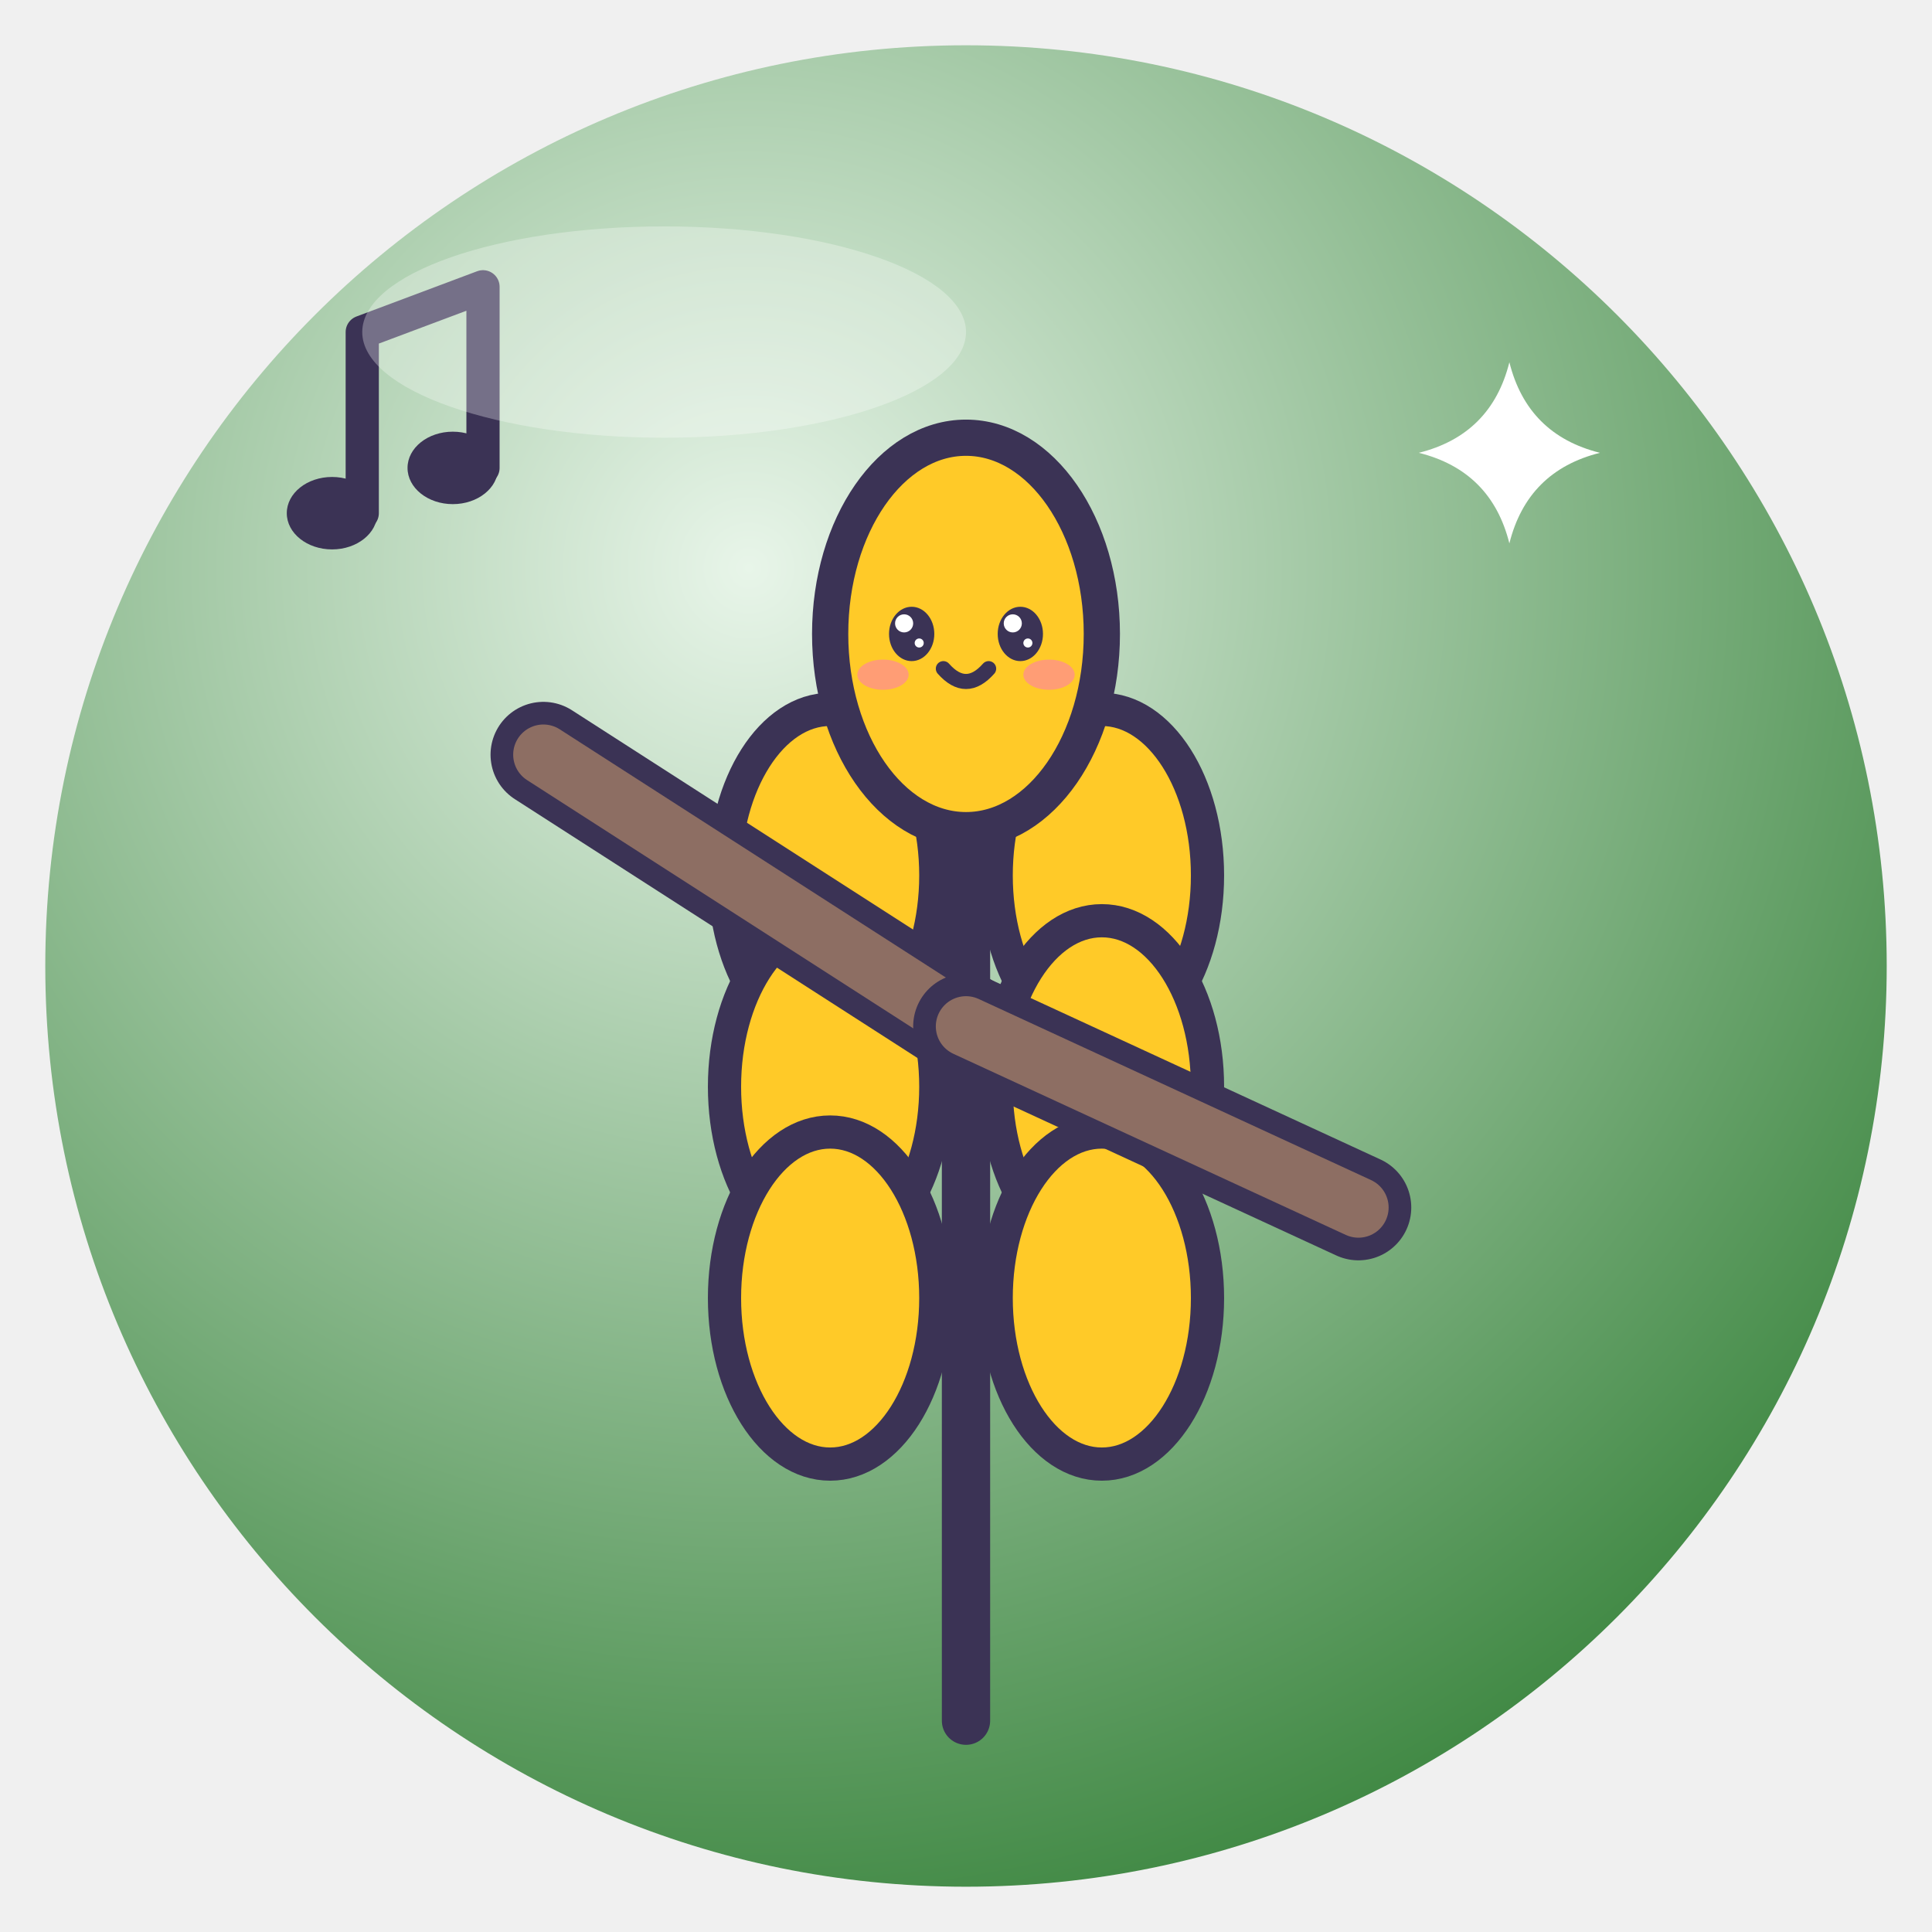
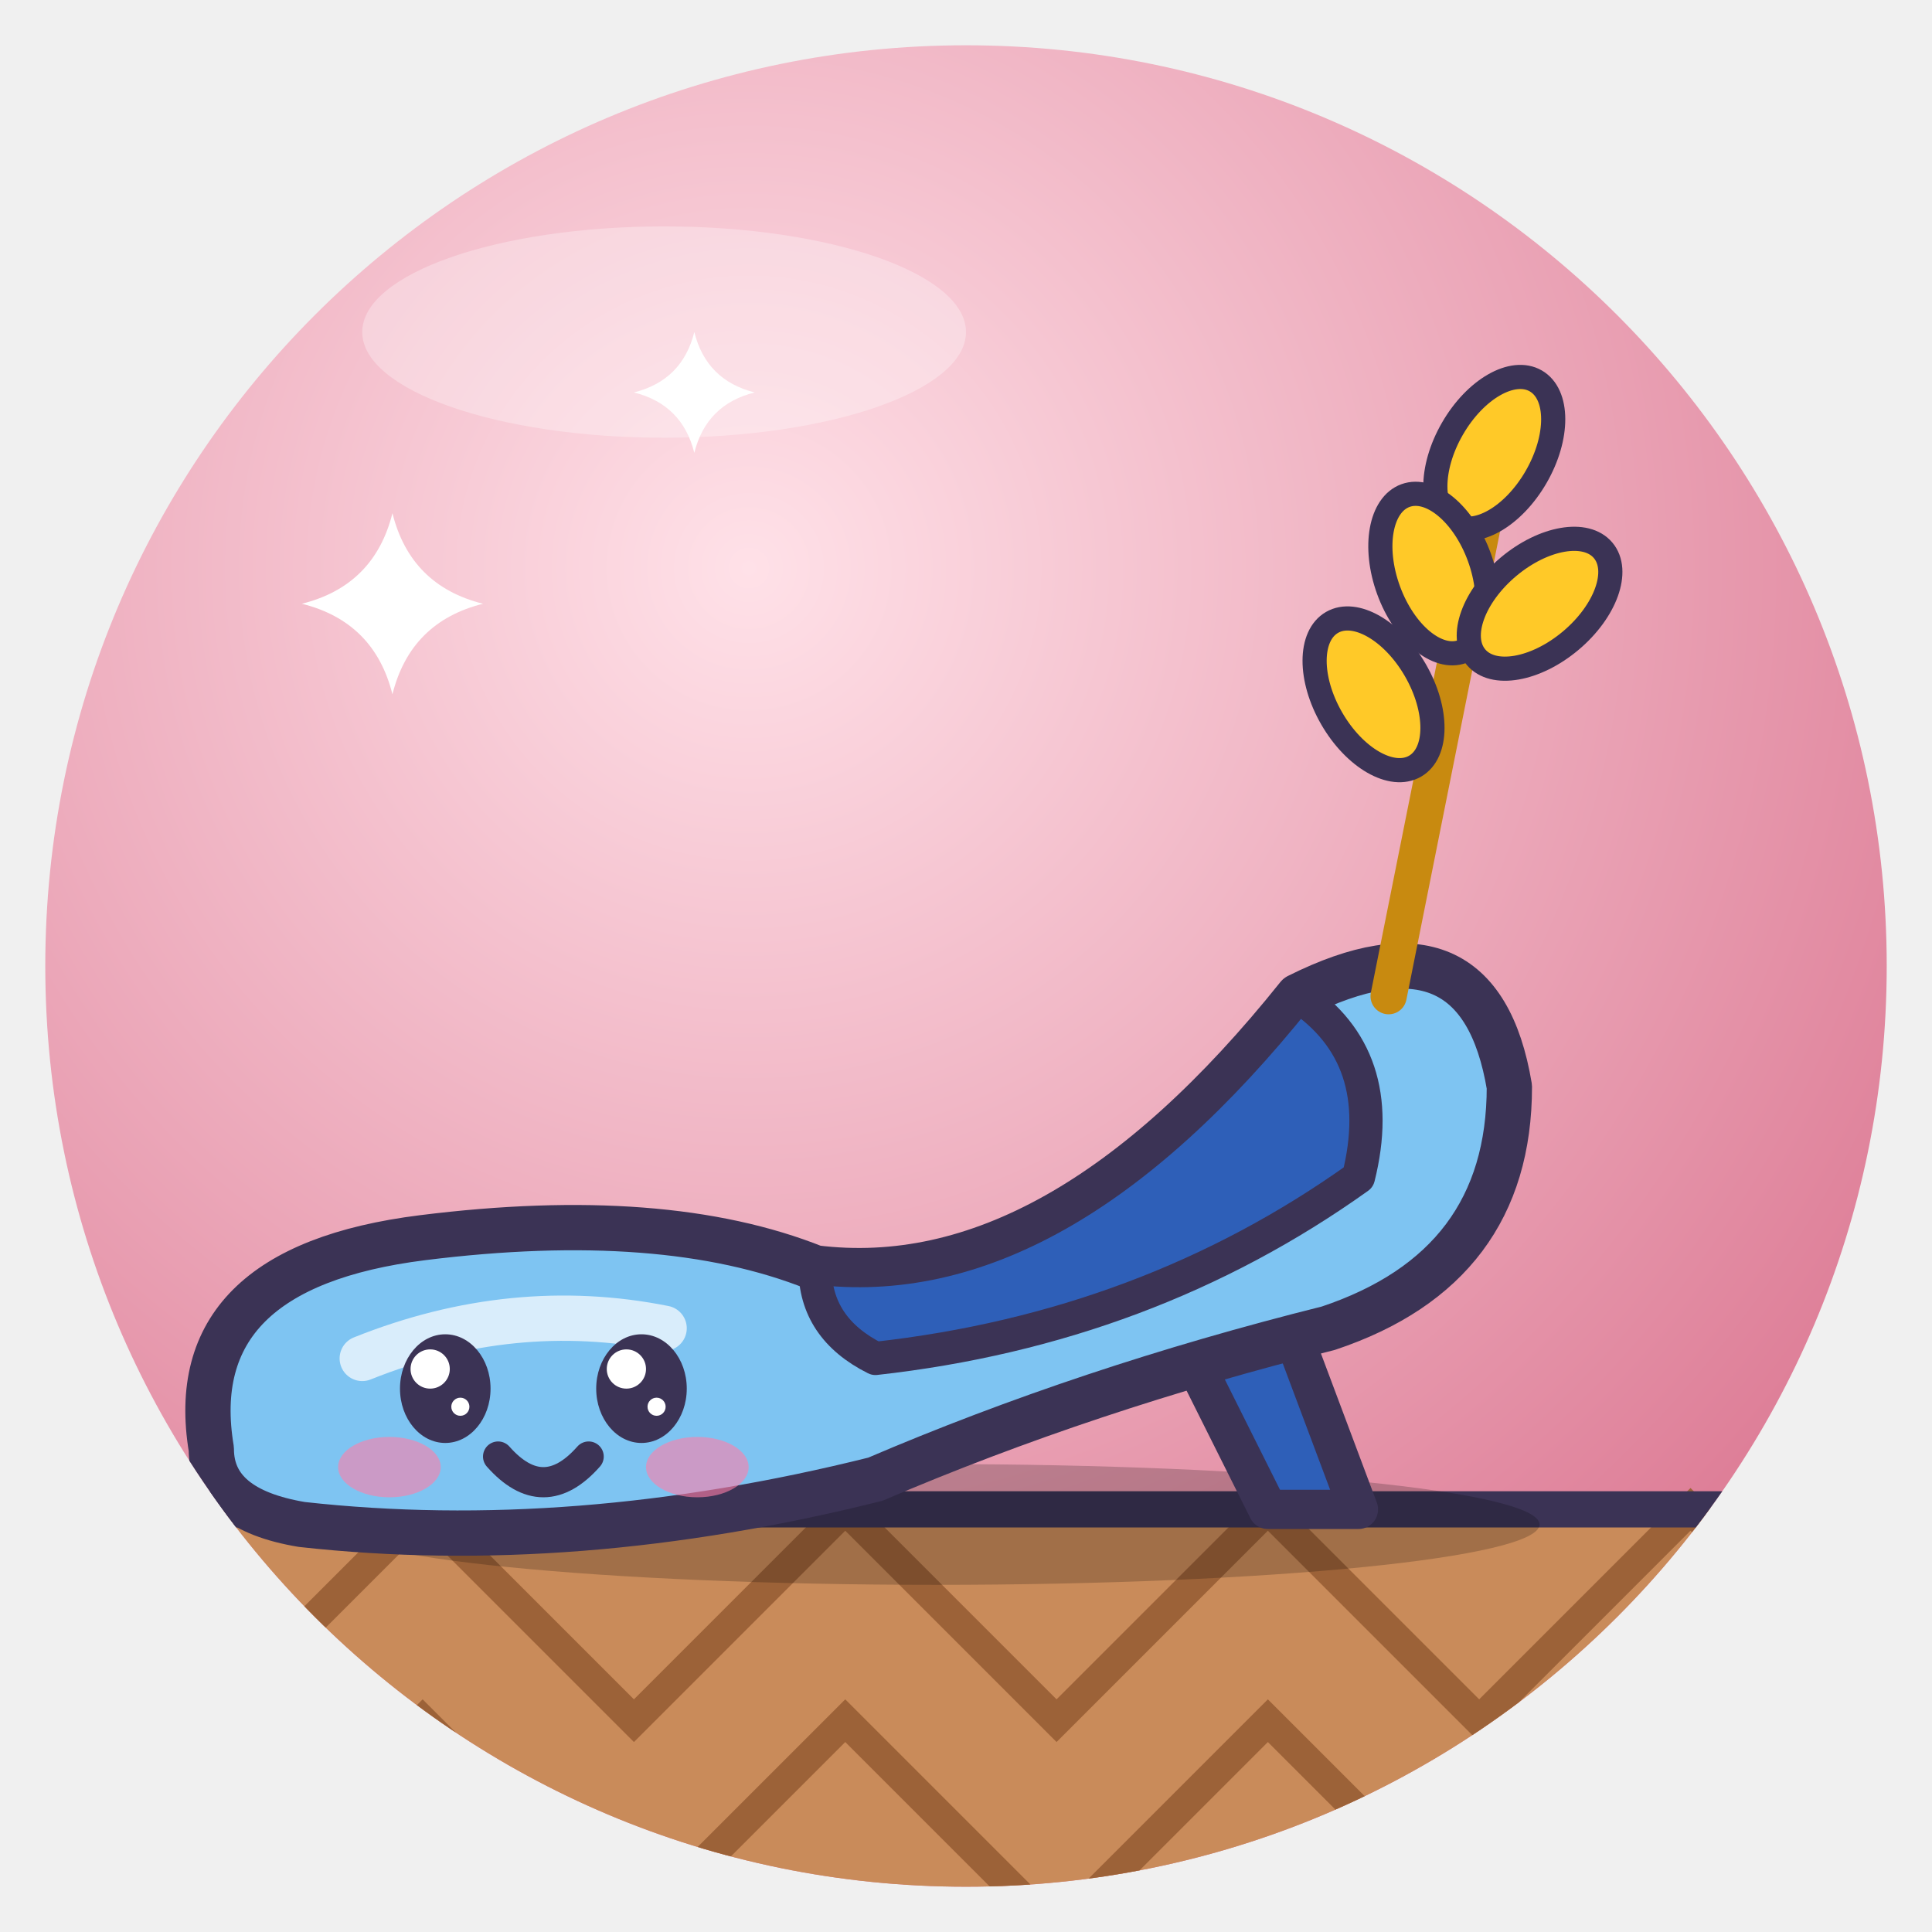
<svg xmlns="http://www.w3.org/2000/svg" viewBox="0 0 128 128" width="128" height="128">
  <defs>
    <radialGradient id="g" cx="38%" cy="28%" r="85%">
-       <stop offset="0" stop-color="#E8F5E9" />
-       <stop offset="1" stop-color="#2E7D32" />
+       <stop offset="0" stop-color="#FFE1E8" />
+       <stop offset="1" stop-color="#D9708C" />
    </radialGradient>
    <clipPath id="c">
      <circle cx="64" cy="64" r="61" />
    </clipPath>
  </defs>
  <circle cx="64" cy="64" r="61" fill="url(#g)" />
  <g clip-path="url(#c)">
-     <g transform="translate(64 64) rotate(0) scale(1.0)">
-       <path d="M0 50 V-10" fill="none" stroke="#3B3355" stroke-linejoin="round" stroke-linecap="round" stroke-width="3.2" />
-       <ellipse cx="-9" cy="-6" rx="7" ry="11" fill="#FFCA28" stroke="#3B3355" stroke-linejoin="round" stroke-linecap="round" stroke-width="2.2" />
-       <ellipse cx="-9" cy="8" rx="7" ry="11" fill="#FFCA28" stroke="#3B3355" stroke-linejoin="round" stroke-linecap="round" stroke-width="2.2" />
-       <ellipse cx="-9" cy="22" rx="7" ry="11" fill="#FFCA28" stroke="#3B3355" stroke-linejoin="round" stroke-linecap="round" stroke-width="2.2" />
-       <ellipse cx="9" cy="-6" rx="7" ry="11" fill="#FFCA28" stroke="#3B3355" stroke-linejoin="round" stroke-linecap="round" stroke-width="2.2" />
-       <ellipse cx="9" cy="8" rx="7" ry="11" fill="#FFCA28" stroke="#3B3355" stroke-linejoin="round" stroke-linecap="round" stroke-width="2.2" />
-       <ellipse cx="9" cy="22" rx="7" ry="11" fill="#FFCA28" stroke="#3B3355" stroke-linejoin="round" stroke-linecap="round" stroke-width="2.2" />
-       <ellipse cx="0" cy="-22" rx="9" ry="13" fill="#FFCA28" stroke="#3B3355" stroke-linejoin="round" stroke-linecap="round" stroke-width="2.4" />
-       <ellipse cx="-3.6" cy="-22" rx="1.5" ry="1.8" fill="#3B3355" />
-       <circle cx="-4.1" cy="-22.7" r="0.6" fill="#fff" />
-       <circle cx="-3.1" cy="-21.4" r="0.3" fill="#fff" />
-       <ellipse cx="3.6" cy="-22" rx="1.5" ry="1.8" fill="#3B3355" />
-       <circle cx="3.1" cy="-22.7" r="0.6" fill="#fff" />
-       <circle cx="4.1" cy="-21.4" r="0.3" fill="#fff" />
-       <ellipse cx="-5.5" cy="-19.3" rx="1.7" ry="1.0" fill="#FF7FA8" opacity=".6" />
-       <ellipse cx="5.5" cy="-19.3" rx="1.7" ry="1.0" fill="#FF7FA8" opacity=".6" />
-       <path d="M-1.5 -19.7 Q0 -18.0 1.5 -19.7" fill="none" stroke="#3B3355" stroke-linejoin="round" stroke-linecap="round" stroke-width="1.0" />
-       <path d="M0 4 L-28 -14" fill="none" stroke="#3B3355" stroke-width="7" stroke-linecap="round" stroke-linejoin="round" />
-       <path d="M0 4 L-28 -14" fill="none" stroke="#8D6E63" stroke-width="4" stroke-linecap="round" stroke-linejoin="round" />
-       <path d="M0 4 L26 16" fill="none" stroke="#3B3355" stroke-width="7" stroke-linecap="round" stroke-linejoin="round" />
-       <path d="M0 4 L26 16" fill="none" stroke="#8D6E63" stroke-width="4" stroke-linecap="round" stroke-linejoin="round" />
-     </g>
-     <path d="M24 34 v-12 l8 -3 v12" fill="none" stroke="#3B3355" stroke-linejoin="round" stroke-linecap="round" stroke-width="2.2" />
-     <ellipse cx="22" cy="34" rx="3" ry="2.4" fill="#3B3355" />
-     <ellipse cx="30" cy="31" rx="3" ry="2.4" fill="#3B3355" />
-     <path d="M100 24 Q101.2 28.8 106 30 Q101.2 31.2 100 36 Q98.8 31.2 94 30 Q98.8 28.8 100 24Z" fill="#fff" />
+     <path d="M0 100 H128 V128 H0Z" fill="#C98B5A" />
+     <path d="M0 100 L14 114 L28 100 L42 114 L56 100 L70 114 L84 100 L98 114 L112 100 L126 114 M0 114 L14 128 L28 114 L42 128 L56 114 L70 128 L84 114 L98 128 L112 114 L126 128" fill="none" stroke="#9C6238" stroke-width="2" />
+     <path d="M0 100 H128" stroke="#3B3355" stroke-linejoin="round" stroke-linecap="round" stroke-width="2.4" />
+     <ellipse cx="62" cy="101" rx="40" ry="4" fill="#000" opacity=".2" />
+     <path d="M84 84 L90 100 H84 L78 88Z" fill="#2E5FB8" stroke="#3B3355" stroke-linejoin="round" stroke-linecap="round" stroke-width="2.6" />
+     <path d="M14 96 Q12 84 28 82 Q44 80 54 84 Q70 86 86 66 Q98 60 100 72 Q100 84 88 88 Q72 92 58 98 Q38 103 20 101 Q14 100 14 96Z" fill="#7EC4F2" stroke="#3B3355" stroke-linejoin="round" stroke-linecap="round" stroke-width="3" />
+     <path d="M54 84 Q70 86 86 66 Q92 70 90 78 Q76 88 58 90 Q54 88 54 84Z" fill="#2E5FB8" stroke="#3B3355" stroke-linejoin="round" stroke-linecap="round" stroke-width="2.2" />
+     <path d="M24 90 Q34 86 44 88" fill="none" stroke="#fff" stroke-width="3" stroke-linecap="round" opacity=".7" />
+     <ellipse cx="29.5" cy="92" rx="3.0" ry="3.6" fill="#3B3355" />
+     <circle cx="28.5" cy="90.7" r="1.3" fill="#fff" />
+     <circle cx="30.5" cy="93.2" r="0.6" fill="#fff" />
+     <ellipse cx="42.5" cy="92" rx="3.0" ry="3.6" fill="#3B3355" />
+     <circle cx="41.5" cy="90.7" r="1.3" fill="#fff" />
+     <circle cx="43.5" cy="93.2" r="0.6" fill="#fff" />
+     <ellipse cx="25.8" cy="97.2" rx="3.4" ry="2.0" fill="#FF7FA8" opacity=".6" />
+     <ellipse cx="46.2" cy="97.2" rx="3.4" ry="2.0" fill="#FF7FA8" opacity=".6" />
+     <path d="M33.0 96.5 Q36 99.9 39.0 96.5" fill="none" stroke="#3B3355" stroke-linejoin="round" stroke-linecap="round" stroke-width="2.0" />
+     <path d="M92 66 Q96 46 100 26" fill="none" stroke="#C88A10" stroke-width="2.4" stroke-linecap="round" />
+     <ellipse cx="99" cy="30" rx="3.2" ry="5.5" fill="#FFC928" stroke="#3B3355" stroke-linejoin="round" stroke-linecap="round" stroke-width="1.6" transform="rotate(30 99 30)" />
+     <ellipse cx="95" cy="38" rx="3.2" ry="5.5" fill="#FFC928" stroke="#3B3355" stroke-linejoin="round" stroke-linecap="round" stroke-width="1.6" transform="rotate(-20 95 38)" />
+     <ellipse cx="102" cy="40" rx="3.2" ry="5.5" fill="#FFC928" stroke="#3B3355" stroke-linejoin="round" stroke-linecap="round" stroke-width="1.6" transform="rotate(50 102 40)" />
+     <ellipse cx="91" cy="46" rx="3.2" ry="5.5" fill="#FFC928" stroke="#3B3355" stroke-linejoin="round" stroke-linecap="round" stroke-width="1.6" transform="rotate(-30 91 46)" />
+     <path d="M26 34 Q27.2 38.8 32 40 Q27.2 41.2 26 46 Q24.8 41.2 20 40 Q24.8 38.8 26 34Z" fill="#fff" />
+     <path d="M46 22 Q46.8 25.2 50 26 Q46.8 26.8 46 30 Q45.2 26.8 42 26 Q45.2 25.2 46 22Z" fill="#fff" />
  </g>
  <ellipse cx="44" cy="22" rx="20" ry="7" fill="#fff" opacity=".3" />
</svg>
